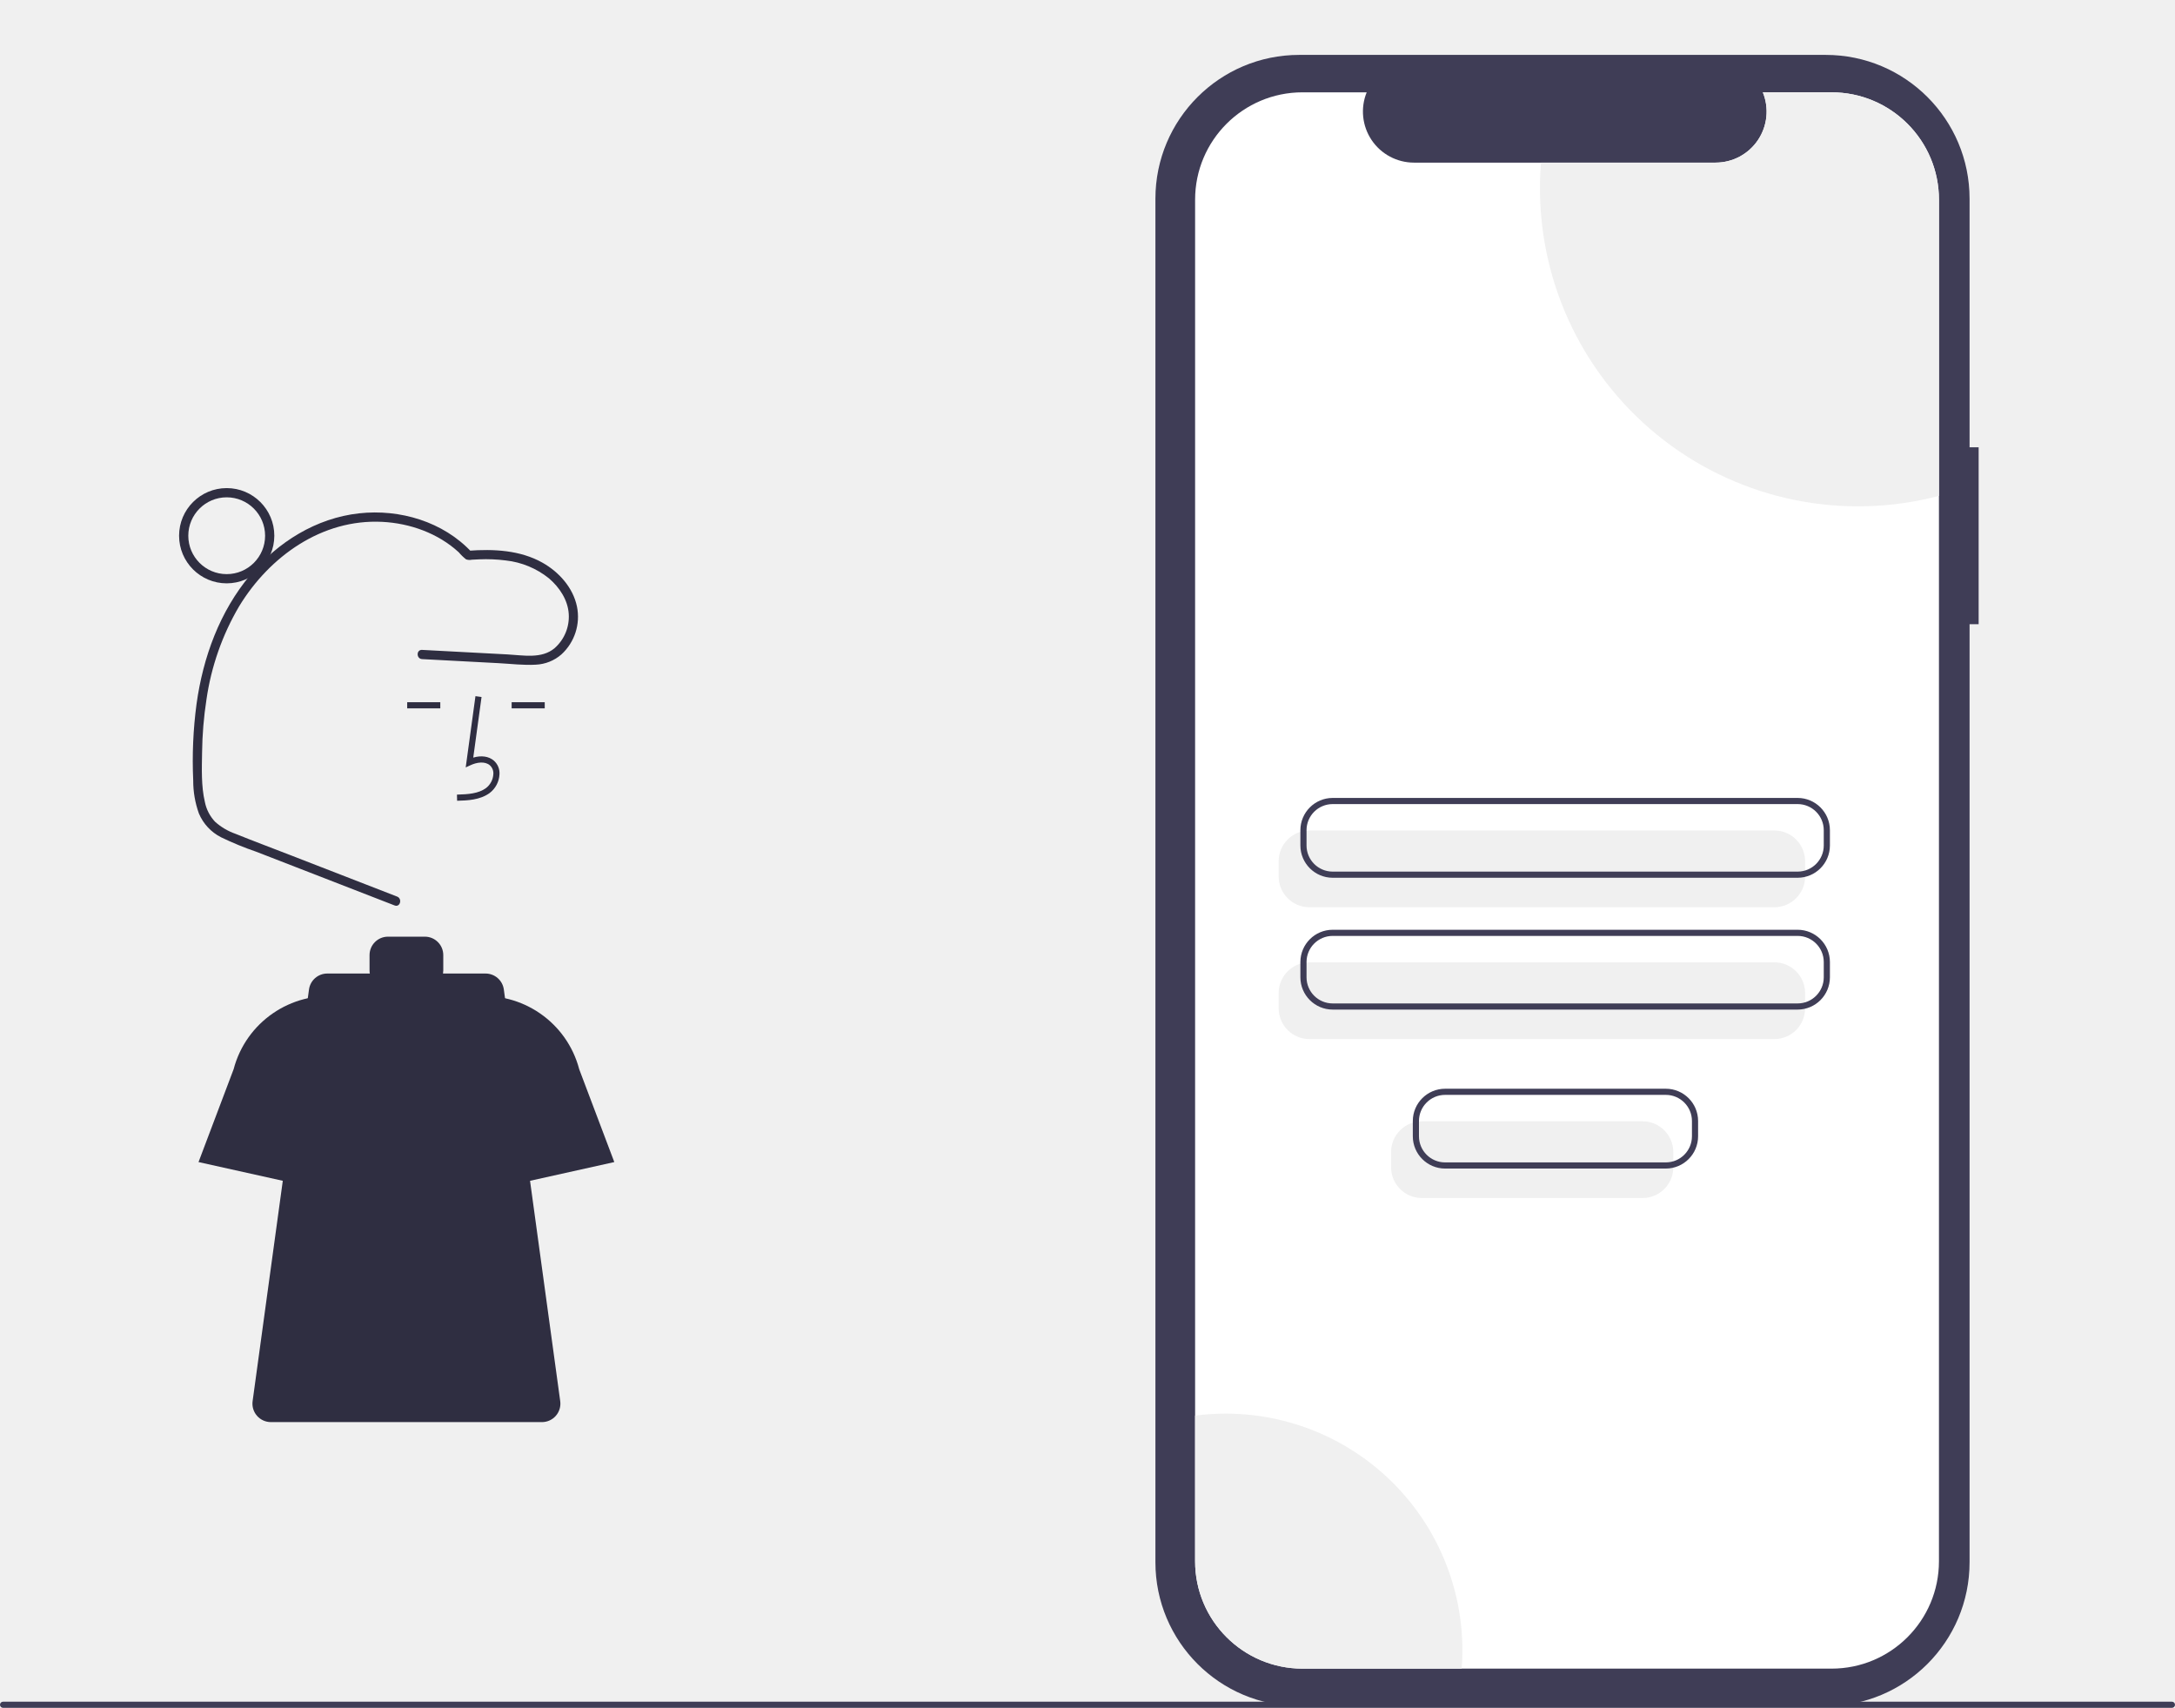
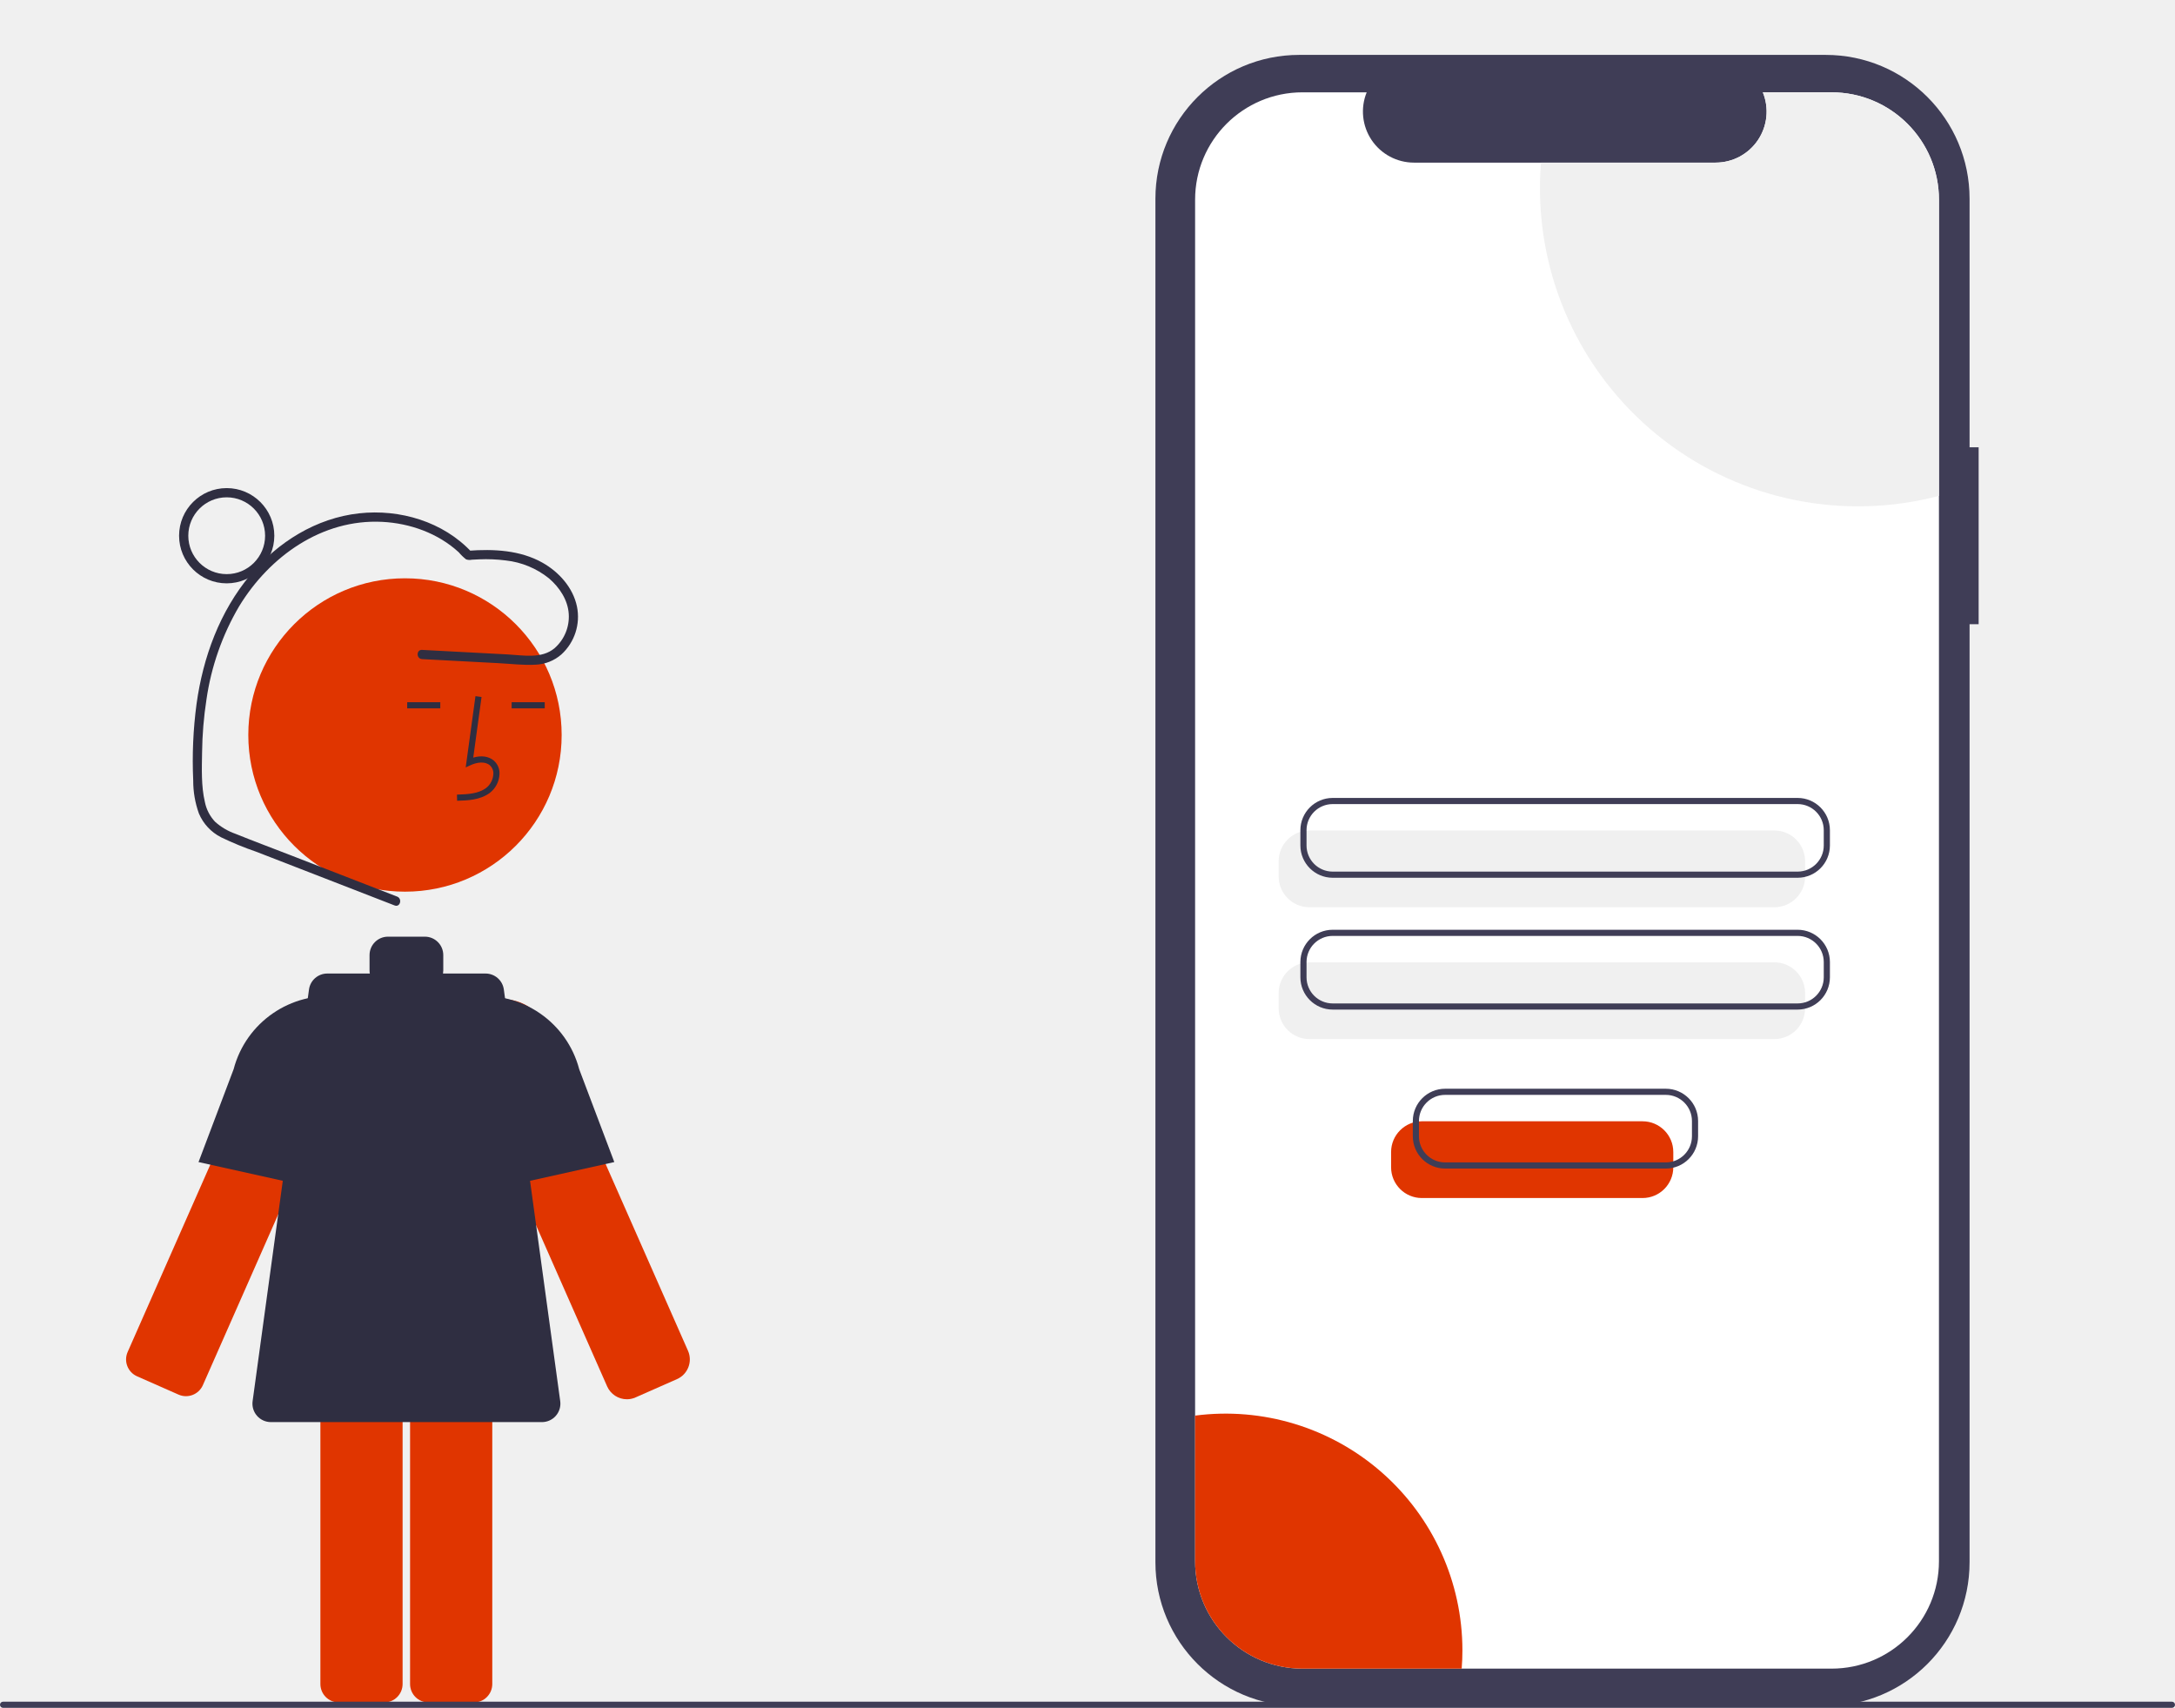
<svg xmlns="http://www.w3.org/2000/svg" data-name="Layer 1" width="708" height="555.867" viewBox="0 0 708 555.867">
-   <path id="b10fb2cf-c586-4c5f-9fbf-e678f5ffa3db-101" data-name="Path 133" d="M890.465,679.515a211.722,211.722,0,0,1-46.196,37.27c-.392.241-.79.467-1.189.7l-27.639-24.463c.29-.27.612-.572.958-.905C836.992,672.563,939.229,535.838,946.042,502.544,945.572,505.317,952.189,614.094,890.465,679.515Z" transform="translate(-246 -172.0663)" fill="#f0f0f0" />
-   <path id="a32c10c7-75df-4179-a648-6a8d2a687209-102" data-name="Path 134" d="M849.602,721.505c-.523.125-1.054.241-1.588.348l-20.735-18.353c.405-.141.879-.309,1.42-.496,8.897-3.15,35.394-12.66,61.764-23.492,28.334-11.644,56.533-24.8,62.598-33.227C951.76,648.244,911.686,707.622,849.602,721.505Z" transform="translate(-246 -172.0663)" fill="#f0f0f0" />
+   <path id="b10fb2cf-c586-4c5f-9fbf-e678f5ffa3db-127" data-name="Path 133" d="M890.465,679.515a211.722,211.722,0,0,1-46.196,37.27c-.392.241-.79.467-1.189.7l-27.639-24.463c.29-.27.612-.572.958-.905C836.992,672.563,939.229,535.838,946.042,502.544,945.572,505.317,952.189,614.094,890.465,679.515Z" transform="translate(-246 -172.0663)" fill="#f0f0f0" />
+   <path id="a32c10c7-75df-4179-a648-6a8d2a687209-128" data-name="Path 134" d="M849.602,721.505c-.523.125-1.054.241-1.588.348l-20.735-18.353c.405-.141.879-.309,1.42-.496,8.897-3.15,35.394-12.66,61.764-23.492,28.334-11.644,56.533-24.8,62.598-33.227C951.76,648.244,911.686,707.622,849.602,721.505Z" transform="translate(-246 -172.0663)" fill="#f0f0f0" />
  <path d="M890.082,317.646h-2.953V236.753a46.819,46.819,0,0,0-46.819-46.819H668.926a46.819,46.819,0,0,0-46.819,46.819v443.789a46.819,46.819,0,0,0,46.819,46.819H840.31a46.819,46.819,0,0,0,46.819-46.819V375.228h2.953Z" transform="translate(-246 -172.0663)" fill="#3f3d56" />
  <path d="M877.163,237.074V680.217a34.957,34.957,0,0,1-34.969,34.957H669.984a34.954,34.954,0,0,1-34.957-34.957V237.074a34.954,34.954,0,0,1,34.957-34.957h20.898a16.619,16.619,0,0,0,15.383,22.88h98.181a16.601,16.601,0,0,0,15.384-22.88H842.193A34.957,34.957,0,0,1,877.163,237.074Z" transform="translate(-246 -172.0663)" fill="#fff" />
  <path d="M823.595,467.355H672.228a10.011,10.011,0,0,1-10-10v-4.978a10.011,10.011,0,0,1,10-10h151.367a10.011,10.011,0,0,1,10,10v4.978A10.011,10.011,0,0,1,823.595,467.355Z" transform="translate(-246 -172.0663)" fill="#f0f0f0" />
  <path d="M823.595,510.262H672.228a10.011,10.011,0,0,1-10-10v-4.978a10.011,10.011,0,0,1,10-10h151.367a10.011,10.011,0,0,1,10,10v4.978A10.011,10.011,0,0,1,823.595,510.262Z" transform="translate(-246 -172.0663)" fill="#f0f0f0" />
  <path d="M831.166,457.759H679.8a10.512,10.512,0,0,1-10.5-10.5v-4.978a10.512,10.512,0,0,1,10.5-10.5h151.367a10.512,10.512,0,0,1,10.5,10.5v4.978A10.512,10.512,0,0,1,831.166,457.759Zm-151.367-23.978a8.51,8.51,0,0,0-8.5,8.5v4.978a8.51,8.51,0,0,0,8.5,8.5h151.367a8.51,8.51,0,0,0,8.5-8.5v-4.978a8.51,8.51,0,0,0-8.5-8.5Z" transform="translate(-246 -172.0663)" fill="#3f3d56" />
  <path d="M831.166,500.666H679.8a10.512,10.512,0,0,1-10.5-10.5V485.189a10.512,10.512,0,0,1,10.5-10.5h151.367a10.512,10.512,0,0,1,10.5,10.5v4.978A10.512,10.512,0,0,1,831.166,500.666ZM679.8,476.689a8.51,8.51,0,0,0-8.5,8.5v4.978a8.51,8.51,0,0,0,8.5,8.5h151.367a8.51,8.51,0,0,0,8.5-8.5V485.189a8.51,8.51,0,0,0-8.5-8.5Z" transform="translate(-246 -172.0663)" fill="#3f3d56" />
  <path d="M877.163,237.074V333.464A103.539,103.539,0,0,1,747.28,233.389q0-4.24.341-8.392h56.826a16.601,16.601,0,0,0,15.384-22.88H842.193A34.957,34.957,0,0,1,877.163,237.074Z" transform="translate(-246 -172.0663)" fill="#f0f0f0" />
-   <path d="M722.041,709.154c0,2.032-.076,4.038-.24,6.02H669.984a34.954,34.954,0,0,1-34.957-34.957v-47.4a77.073,77.073,0,0,1,87.013,76.337Z" transform="translate(-246 -172.0663)" fill="#f0f0f0" />
-   <path d="M304.121,625.985a6.007,6.007,0,0,0,7.911-3.067l46.679-105.794a13.379,13.379,0,0,0-17.077-17.876h-0a13.199,13.199,0,0,0-6.75,5.78,13.649,13.649,0,0,0-.654,1.293l-46.679,105.794a6,6,0,0,0,3.067,7.912Z" transform="translate(-246 -172.0663)" fill="#f0f0f0" />
+   <path d="M722.041,709.154c0,2.032-.076,4.038-.24,6.02H669.984a34.954,34.954,0,0,1-34.957-34.957v-47.4a77.073,77.073,0,0,1,87.013,76.337Z" transform="translate(-246 -172.0663)" fill="#e03500" />
+   <path d="M304.121,625.985a6.007,6.007,0,0,0,7.911-3.067l46.679-105.794a13.379,13.379,0,0,0-17.077-17.876h-0a13.199,13.199,0,0,0-6.75,5.78,13.649,13.649,0,0,0-.654,1.293l-46.679,105.794a6,6,0,0,0,3.067,7.912Z" transform="translate(-246 -172.0663)" fill="#e03500" />
  <path d="M356.795,560.557l-46.172-10.261,11.428-30.232a31.95,31.95,0,0,1,34.299-23.628l.445.049Z" transform="translate(-246 -172.0663)" fill="#2f2e41" />
-   <path d="M450.055,627.498a7.028,7.028,0,0,1-6.412-4.177L396.964,517.527a14.381,14.381,0,0,1,25.609-12.997v-0a14.618,14.618,0,0,1,.703,1.388l46.679,105.794a7,7,0,0,1-3.579,9.23l-13.961,6.16-.007-.016A6.944,6.944,0,0,1,450.055,627.498Z" transform="translate(-246 -172.0663)" fill="#f0f0f0" />
-   <path d="M385.485,591.169a6.007,6.007,0,0,0-6,6V720.183a6.007,6.007,0,0,0,6,6H400.245a6.007,6.007,0,0,0,6-6V597.169a6.007,6.007,0,0,0-6-6Z" transform="translate(-246 -172.0663)" fill="#f0f0f0" />
-   <path d="M356.293,591.169a6.007,6.007,0,0,0-6,6V720.183a6.007,6.007,0,0,0,6,6h14.76a6.007,6.007,0,0,0,6-6V597.169a6.007,6.007,0,0,0-6-6Z" transform="translate(-246 -172.0663)" fill="#f0f0f0" />
-   <circle cx="131.828" cy="239.224" r="51" fill="#f0f0f0" />
+   <path d="M450.055,627.498a7.028,7.028,0,0,1-6.412-4.177L396.964,517.527a14.381,14.381,0,0,1,25.609-12.997v-0a14.618,14.618,0,0,1,.703,1.388l46.679,105.794a7,7,0,0,1-3.579,9.23l-13.961,6.16-.007-.016A6.944,6.944,0,0,1,450.055,627.498Z" transform="translate(-246 -172.0663)" fill="#e03500" />
+   <path d="M385.485,591.169a6.007,6.007,0,0,0-6,6V720.183a6.007,6.007,0,0,0,6,6H400.245a6.007,6.007,0,0,0,6-6V597.169a6.007,6.007,0,0,0-6-6Z" transform="translate(-246 -172.0663)" fill="#e03500" />
+   <path d="M356.293,591.169a6.007,6.007,0,0,0-6,6V720.183a6.007,6.007,0,0,0,6,6h14.76a6.007,6.007,0,0,0,6-6V597.169a6.007,6.007,0,0,0-6-6Z" transform="translate(-246 -172.0663)" fill="#e03500" />
+   <circle cx="131.828" cy="239.224" r="51" fill="#e03500" />
  <path d="M394.8,432.699c3.306-.092,7.42-.207,10.59-2.522a8.133,8.133,0,0,0,3.2-6.073,5.471,5.471,0,0,0-1.86-4.493c-1.656-1.399-4.073-1.727-6.678-.961l2.699-19.726-1.981-.271L397.596,421.843l1.655-.759c1.918-.88,4.552-1.328,6.188.055a3.515,3.515,0,0,1,1.153,2.896,6.147,6.147,0,0,1-2.381,4.528c-2.467,1.802-5.746,2.034-9.466,2.138Z" transform="translate(-246 -172.0663)" fill="#2f2e41" />
  <rect x="166.55" y="228.559" width="10.772" height="2" fill="#2f2e41" />
  <rect x="132.55" y="228.559" width="10.772" height="2" fill="#2f2e41" />
  <path d="M428.362,628.119l-18.356-134a6,6,0,0,0-5.945-5.186H390.205a6.025,6.025,0,0,0,.09-1v-5a6,6,0,0,0-6-6h-12a6,6,0,0,0-6,6v5a6.025,6.025,0,0,0,.09,1H352.53a6,6,0,0,0-5.945,5.186l-18.356,134a6,6,0,0,0,5.944,6.814h88.244A6,6,0,0,0,428.362,628.119Z" transform="translate(-246 -172.0663)" fill="#2f2e41" />
  <path d="M399.795,560.557V496.486l.445-.049a31.961,31.961,0,0,1,34.315,23.68l11.411,30.18Z" transform="translate(-246 -172.0663)" fill="#2f2e41" />
  <path d="M375.26,463.882l-35.275-13.692c-5.768-2.239-11.569-4.41-17.307-6.726a19.726,19.726,0,0,1-6.662-3.926,13.09,13.09,0,0,1-3.321-6.427c-1.223-5.171-1.002-10.825-.915-16.102a122.699,122.699,0,0,1,1.422-17.241,83.286,83.286,0,0,1,10.65-30.38c9.893-16.232,26.937-28.444,46.543-27.469,9.077.451,18.206,3.708,24.949,9.914a15.751,15.751,0,0,0,2.355,2.282,3.268,3.268,0,0,0,1.876.126q1.234-.079,2.471-.121a51.043,51.043,0,0,1,8.566.359,27.121,27.121,0,0,1,14.13,5.867c3.37,2.899,6.112,6.992,6.395,11.54a13.66,13.66,0,0,1-4.614,11.151c-4.209,3.547-10.213,2.3-15.261,2.033l-18.494-.98-9.37-.496c-1.929-.102-1.924,2.898,0,3l24.905,1.319c4.002.212,8.127.732,12.132.492a13.574,13.574,0,0,0,8.333-3.352,16.628,16.628,0,0,0,5.037-15.601c-1.284-6.138-5.852-11.215-11.207-14.235-7.286-4.11-15.988-4.504-24.141-3.896l1.061.439c-9.222-9.898-23.349-14.077-36.61-12.615-14.002,1.544-26.456,9.356-35.404,20.038-9.976,11.909-15.413,26.76-17.527,42.03a139.839,139.839,0,0,0-1.082,24.88,31.35,31.35,0,0,0,1.852,10.751,15.39,15.39,0,0,0,7.225,7.746,103.398,103.398,0,0,0,11.468,4.711L342.436,454.344l25.528,9.909,6.498,2.522c1.801.699,2.581-2.201.798-2.893Z" transform="translate(-246 -172.0663)" fill="#2f2e41" />
  <path d="M319.795,361.934a15.5,15.5,0,1,1,15.5-15.5A15.517,15.517,0,0,1,319.795,361.934Zm0-28a12.5,12.5,0,1,0,12.5,12.5A12.514,12.514,0,0,0,319.795,333.934Z" transform="translate(-246 -172.0663)" fill="#2f2e41" />
  <rect x="528.177" y="440.815" width="42.237" height="42.237" transform="translate(147.6141 -410.7547) rotate(37.40978)" fill="#f0f0f0" />
  <path d="M389.295,228.934a33.949,33.949,0,0,1,27.277,13.702l19.59-25.614-58.779-44.956-44.956,58.779,25.333,19.376A34.003,34.003,0,0,1,389.295,228.934Z" transform="translate(-246 -172.0663)" fill="#f0f0f0" />
  <path d="M953,727.934H247a1,1,0,0,1,0-2H953a1,1,0,0,1,0,2Z" transform="translate(-246 -172.0663)" fill="#3f3d56" />
-   <path d="M780.687,562.003H708.825a10.011,10.011,0,0,1-10-10v-4.978a10.011,10.011,0,0,1,10-10h71.862a10.011,10.011,0,0,1,10,10v4.978A10.011,10.011,0,0,1,780.687,562.003Z" transform="translate(-246 -172.0663)" fill="#f0f0f0" />
+   <path d="M780.687,562.003H708.825a10.011,10.011,0,0,1-10-10v-4.978a10.011,10.011,0,0,1,10-10h71.862a10.011,10.011,0,0,1,10,10v4.978A10.011,10.011,0,0,1,780.687,562.003Z" transform="translate(-246 -172.0663)" fill="#e03500" />
  <path d="M788.259,552.407H716.397a10.512,10.512,0,0,1-10.5-10.5v-4.978a10.512,10.512,0,0,1,10.5-10.5h71.862a10.512,10.512,0,0,1,10.5,10.5v4.978A10.512,10.512,0,0,1,788.259,552.407Zm-71.862-23.978a8.51,8.51,0,0,0-8.5,8.5v4.978a8.51,8.51,0,0,0,8.5,8.5h71.862a8.51,8.51,0,0,0,8.5-8.5v-4.978a8.51,8.51,0,0,0-8.5-8.5Z" transform="translate(-246 -172.0663)" fill="#3f3d56" />
</svg>
